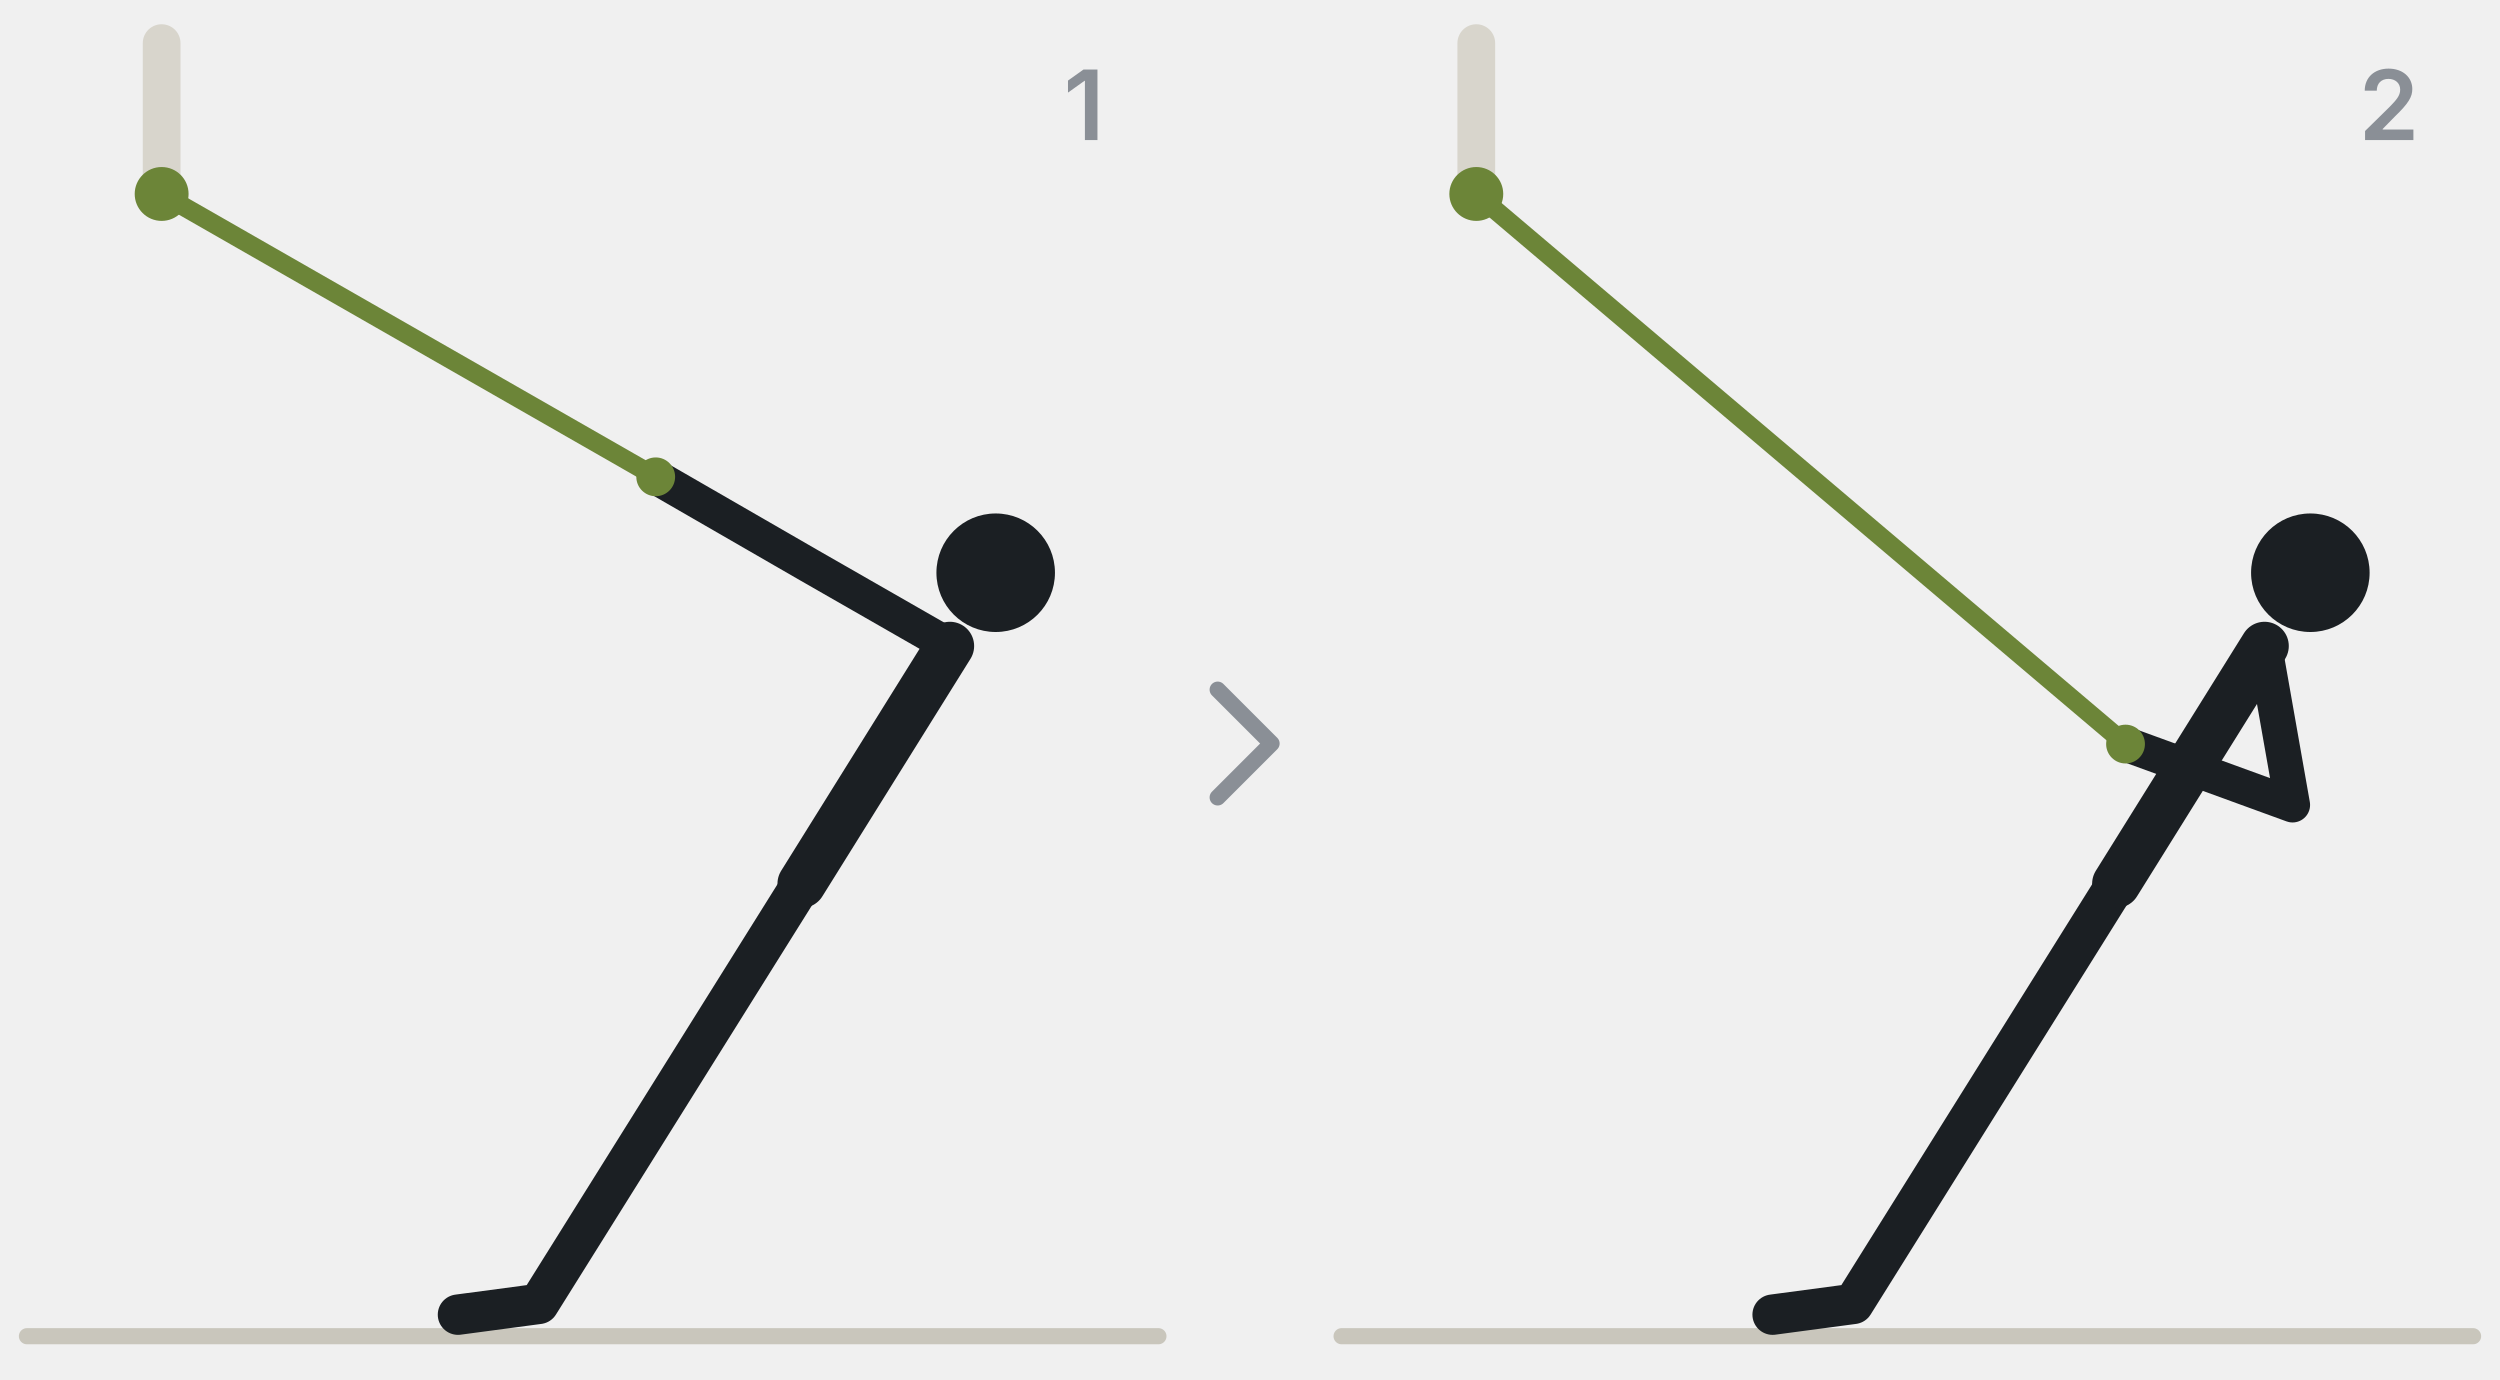
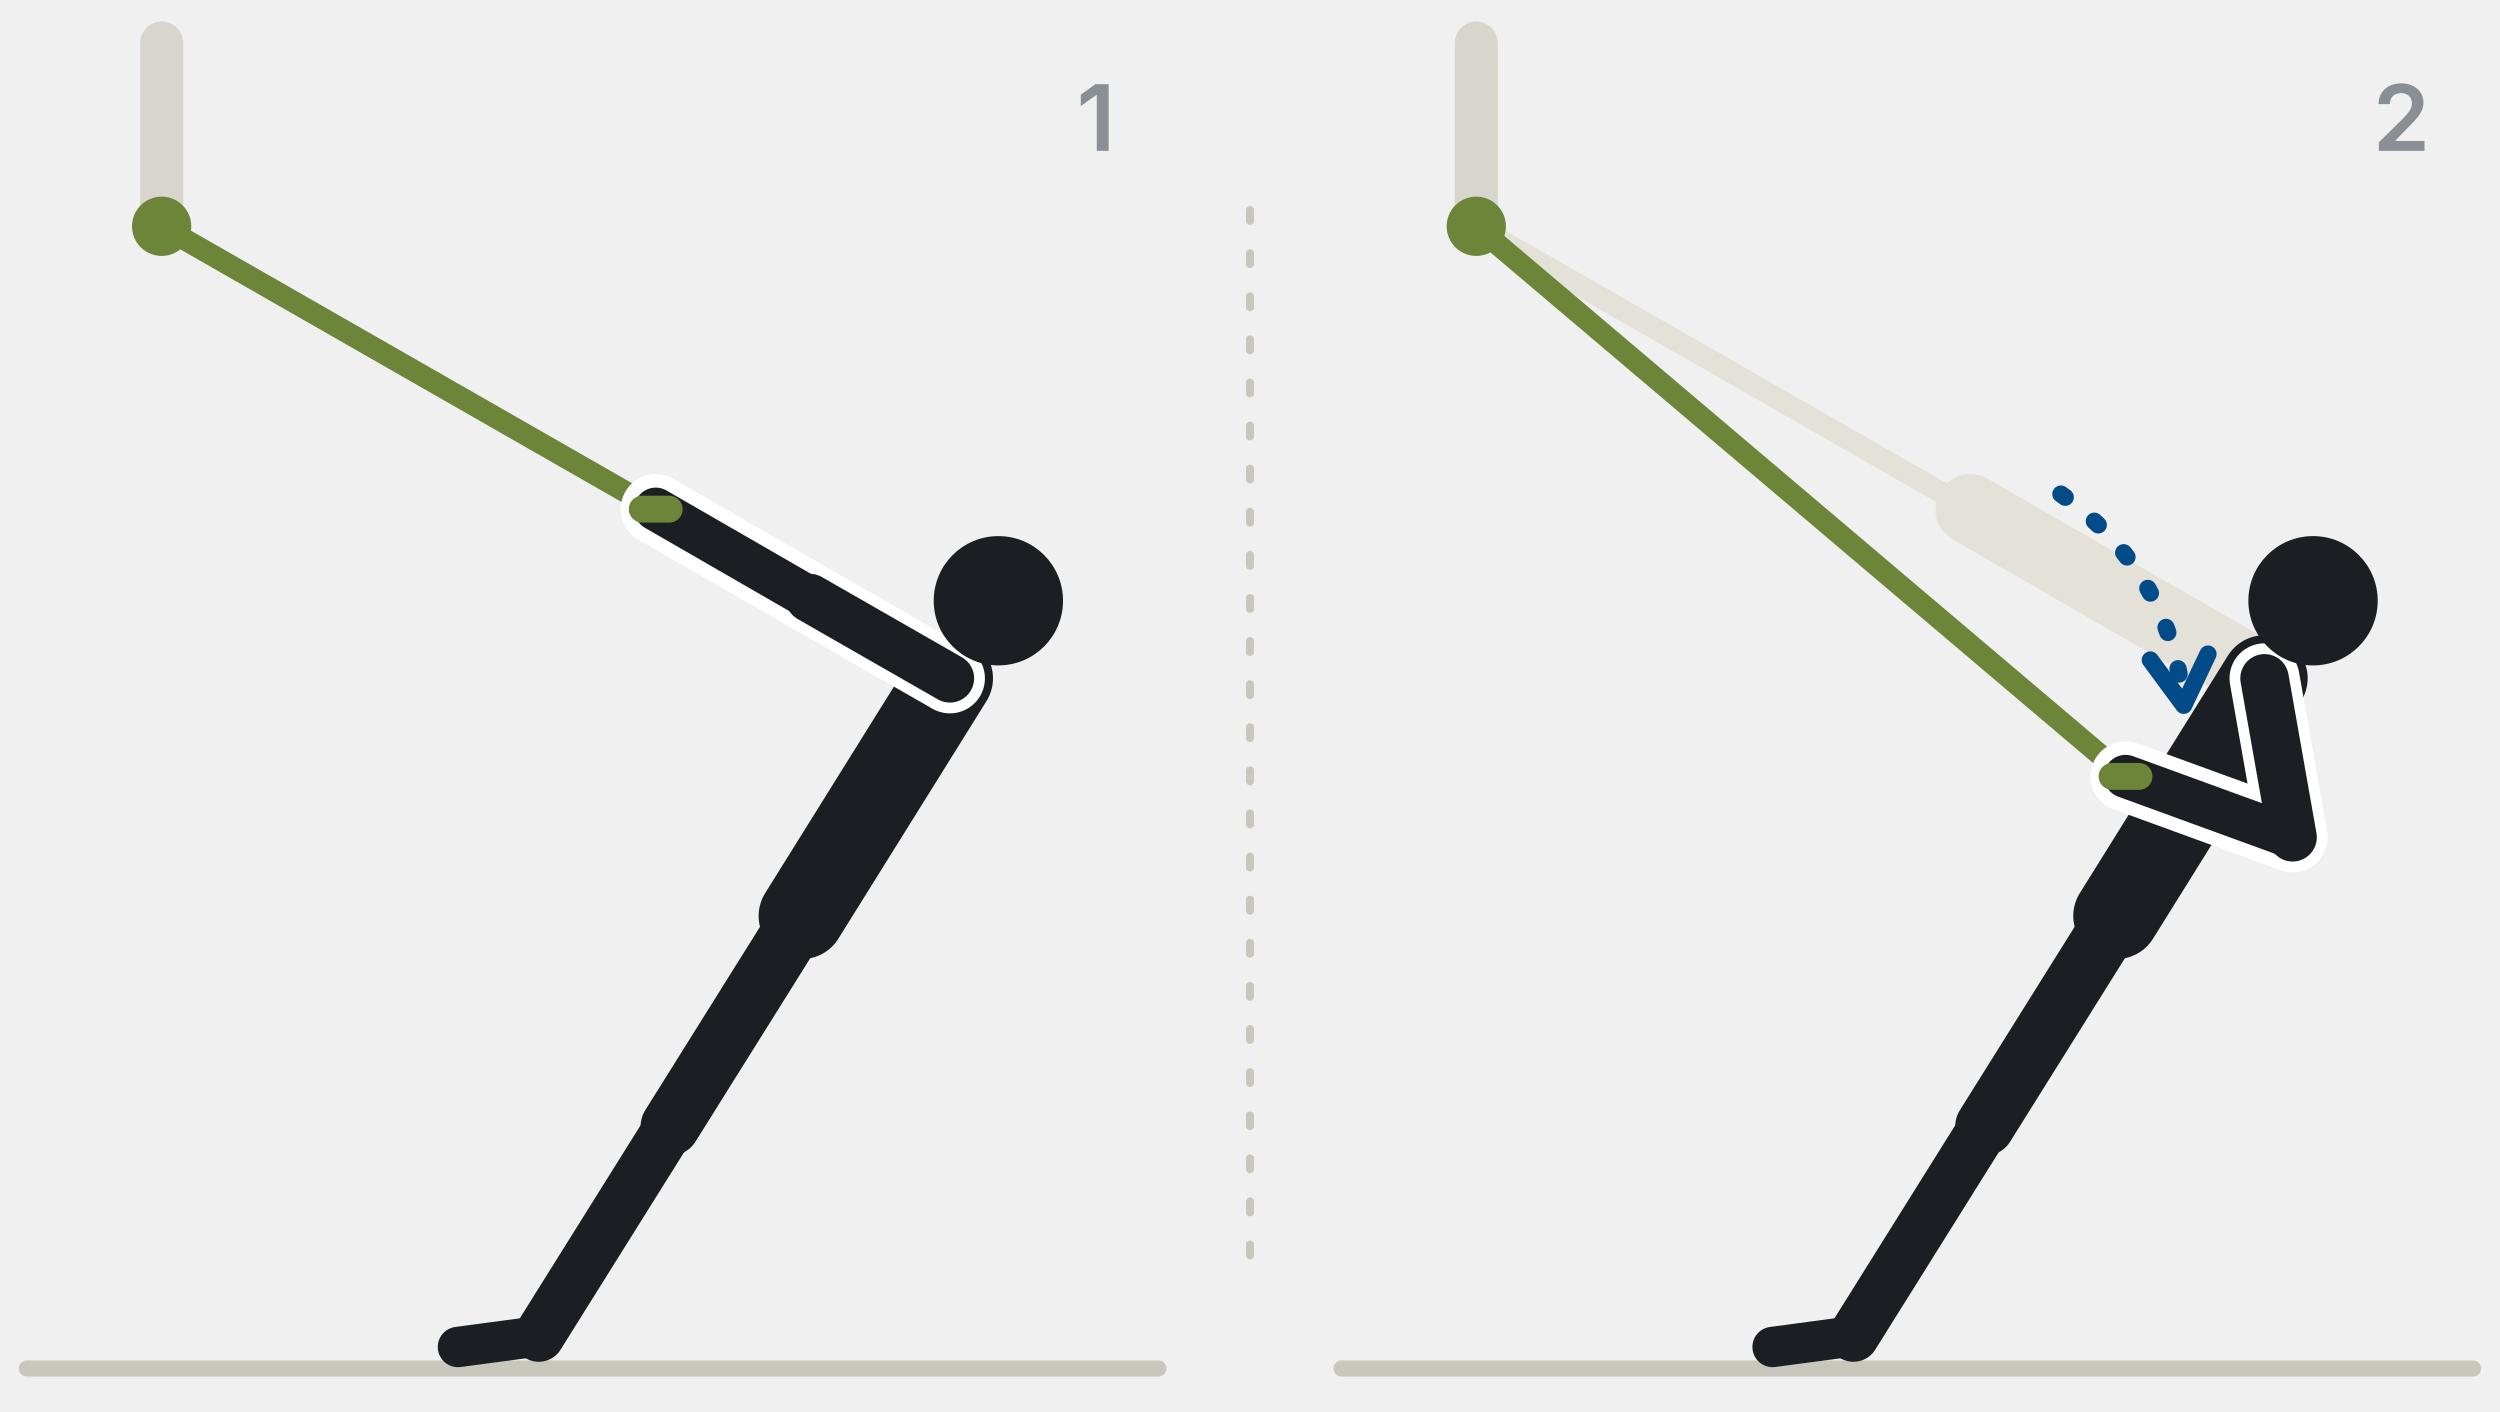
- <svg xmlns="http://www.w3.org/2000/svg" viewBox="-30 -248 464 256" role="img">
+ <svg xmlns="http://www.w3.org/2000/svg" viewBox="-30 -254 464 262" role="img">
  <g transform="translate(0,0)">
-     <line x1="0" y1="-212" x2="0" y2="-240" stroke="#D8D5CC" stroke-width="7" stroke-linecap="round" />
+     <line x1="0" y1="-212" x2="0" y2="-246" stroke="#D8D5CC" stroke-width="8" stroke-linecap="round" />
    <line x1="-25" y1="0" x2="185" y2="0" stroke="#C9C6BC" stroke-width="3" stroke-linecap="round" />
-     <polyline points="0,-212 91.7,-159.5" fill="none" stroke="#6C8538" stroke-width="3.5" stroke-linecap="round" stroke-linejoin="round" />
-     <circle cx="0" cy="-212" r="5" fill="#6C8538" />
-     <polyline points="118.8,-84 94.4,-45 70,-6 55,-4" fill="none" stroke="#1B1F23" stroke-width="7.5" stroke-linecap="round" stroke-linejoin="round" />
-     <polyline points="118.8,-84 146.3,-128.1" fill="none" stroke="#1B1F23" stroke-width="9" stroke-linecap="round" stroke-linejoin="round" />
-     <polyline points="146.3,-128.1 120.3,-143 91.7,-159.5" fill="none" stroke="#1B1F23" stroke-width="6.5" stroke-linecap="round" stroke-linejoin="round" />
-     <circle cx="91.7" cy="-159.5" r="3.6" fill="#6C8538" />
-     <circle cx="154.8" cy="-141.7" r="11" fill="#1B1F23" />
-     <text x="175" y="-222" text-anchor="end" font-family="-apple-system,system-ui,sans-serif" font-size="18" font-weight="600" fill="#8A8F96">1</text>
+     <polyline points="0,-212 91.7,-159.5" fill="none" stroke="#6C8538" stroke-width="4" stroke-linecap="round" stroke-linejoin="round" />
+     <circle cx="0" cy="-212" r="5.5" fill="#6C8538" />
+     <polyline points="118.8,-84 94.4,-45" fill="none" stroke="#1B1F23" stroke-width="11" stroke-linecap="round" stroke-linejoin="round" />
+     <polyline points="94.4,-45 70,-6" fill="none" stroke="#1B1F23" stroke-width="9.5" stroke-linecap="round" stroke-linejoin="round" />
+     <polyline points="70,-6 55,-4" fill="none" stroke="#1B1F23" stroke-width="7.5" stroke-linecap="round" stroke-linejoin="round" />
+     <polyline points="118.8,-84 146.3,-128.1" fill="none" stroke="#1B1F23" stroke-width="16" stroke-linecap="round" stroke-linejoin="round" />
+     <polyline points="146.3,-128.1 120.3,-143 91.7,-159.5" fill="none" stroke="#FFFFFF" stroke-width="13" stroke-linecap="round" stroke-linejoin="round" />
+     <polyline points="146.3,-128.1 120.3,-143" fill="none" stroke="#1B1F23" stroke-width="9" stroke-linecap="round" stroke-linejoin="round" />
+     <polyline points="120.3,-143 91.7,-159.5" fill="none" stroke="#1B1F23" stroke-width="8" stroke-linecap="round" stroke-linejoin="round" />
+     <circle cx="155.3" cy="-142.5" r="12" fill="#1B1F23" />
+     <rect x="86.7" y="-162" width="10" height="5" rx="2.5" fill="#6C8538" />
+     <text x="177" y="-226" text-anchor="end" font-family="-apple-system,system-ui,sans-serif" font-size="17" font-weight="600" fill="#8A8F96">1</text>
  </g>
  <g transform="translate(244,0)">
-     <line x1="0" y1="-212" x2="0" y2="-240" stroke="#D8D5CC" stroke-width="7" stroke-linecap="round" />
+     <line x1="0" y1="-212" x2="0" y2="-246" stroke="#D8D5CC" stroke-width="8" stroke-linecap="round" />
    <line x1="-25" y1="0" x2="185" y2="0" stroke="#C9C6BC" stroke-width="3" stroke-linecap="round" />
-     <polyline points="0,-212 120.5,-109.9" fill="none" stroke="#6C8538" stroke-width="3.5" stroke-linecap="round" stroke-linejoin="round" />
-     <circle cx="0" cy="-212" r="5" fill="#6C8538" />
-     <polyline points="118.8,-84 94.4,-45 70,-6 55,-4" fill="none" stroke="#1B1F23" stroke-width="7.5" stroke-linecap="round" stroke-linejoin="round" />
-     <polyline points="118.8,-84 146.3,-128.1" fill="none" stroke="#1B1F23" stroke-width="9" stroke-linecap="round" stroke-linejoin="round" />
-     <polyline points="146.3,-128.1 151.5,-98.6 120.5,-109.9" fill="none" stroke="#1B1F23" stroke-width="6.5" stroke-linecap="round" stroke-linejoin="round" />
-     <circle cx="120.5" cy="-109.9" r="3.6" fill="#6C8538" />
-     <circle cx="154.8" cy="-141.7" r="11" fill="#1B1F23" />
-     <text x="175" y="-222" text-anchor="end" font-family="-apple-system,system-ui,sans-serif" font-size="18" font-weight="600" fill="#8A8F96">2</text>
+     <polyline points="0,-212 91.7,-159.5" fill="none" stroke="#E4E1D8" stroke-width="4" stroke-linecap="round" stroke-linejoin="round" />
+     <polyline points="118.8,-84 94.4,-45" fill="none" stroke="#E4E1D8" stroke-width="11" stroke-linecap="round" stroke-linejoin="round" />
+     <polyline points="94.4,-45 70,-6" fill="none" stroke="#E4E1D8" stroke-width="9.5" stroke-linecap="round" stroke-linejoin="round" />
+     <polyline points="70,-6 55,-4" fill="none" stroke="#E4E1D8" stroke-width="7.5" stroke-linecap="round" stroke-linejoin="round" />
+     <polyline points="118.8,-84 146.3,-128.1" fill="none" stroke="#E4E1D8" stroke-width="16" stroke-linecap="round" stroke-linejoin="round" />
+     <polyline points="146.3,-128.1 120.3,-143 91.7,-159.5" fill="none" stroke="#E4E1D8" stroke-width="13" stroke-linecap="round" stroke-linejoin="round" />
+     <polyline points="146.3,-128.1 120.3,-143" fill="none" stroke="#E4E1D8" stroke-width="9" stroke-linecap="round" stroke-linejoin="round" />
+     <polyline points="120.3,-143 91.7,-159.5" fill="none" stroke="#E4E1D8" stroke-width="8" stroke-linecap="round" stroke-linejoin="round" />
+     <circle cx="155.3" cy="-142.5" r="12" fill="#E4E1D8" />
+     <polyline points="0,-212 120.5,-109.9" fill="none" stroke="#6C8538" stroke-width="4" stroke-linecap="round" stroke-linejoin="round" />
+     <circle cx="0" cy="-212" r="5.5" fill="#6C8538" />
+     <polyline points="118.8,-84 94.4,-45" fill="none" stroke="#1B1F23" stroke-width="11" stroke-linecap="round" stroke-linejoin="round" />
+     <polyline points="94.4,-45 70,-6" fill="none" stroke="#1B1F23" stroke-width="9.5" stroke-linecap="round" stroke-linejoin="round" />
+     <polyline points="70,-6 55,-4" fill="none" stroke="#1B1F23" stroke-width="7.5" stroke-linecap="round" stroke-linejoin="round" />
+     <polyline points="118.8,-84 146.3,-128.1" fill="none" stroke="#1B1F23" stroke-width="16" stroke-linecap="round" stroke-linejoin="round" />
+     <polyline points="146.3,-128.1 151.5,-98.6 120.5,-109.9" fill="none" stroke="#FFFFFF" stroke-width="13" stroke-linecap="round" stroke-linejoin="round" />
+     <polyline points="146.3,-128.1 151.5,-98.6" fill="none" stroke="#1B1F23" stroke-width="9" stroke-linecap="round" stroke-linejoin="round" />
+     <polyline points="151.5,-98.6 120.5,-109.9" fill="none" stroke="#1B1F23" stroke-width="8" stroke-linecap="round" stroke-linejoin="round" />
+     <circle cx="155.3" cy="-142.5" r="12" fill="#1B1F23" />
+     <rect x="115.5" y="-112.4" width="10" height="5" rx="2.5" fill="#6C8538" />
+     <path d="M 108.5,-162.3 Q 128.8,-147.9 131.3,-123.1" fill="none" stroke="#024B89" stroke-width="3.2" stroke-linecap="round" stroke-dasharray="1 7" />
+     <path d="M 135.8,-132.6 L 131.3,-123.1 L 125.1,-131.5" fill="none" stroke="#024B89" stroke-width="3.2" stroke-linecap="round" stroke-linejoin="round" />
+     <text x="177" y="-226" text-anchor="end" font-family="-apple-system,system-ui,sans-serif" font-size="17" font-weight="600" fill="#8A8F96">2</text>
  </g>
-   <path d="M 196 -120 L 206 -110 L 196 -100" fill="none" stroke="#8A8F96" stroke-width="3" stroke-linecap="round" stroke-linejoin="round" />
+   <line x1="202" y1="-215" x2="202" y2="-20" stroke="#C9C6BC" stroke-width="1.5" stroke-dasharray="2 6" stroke-linecap="round" />
</svg>
